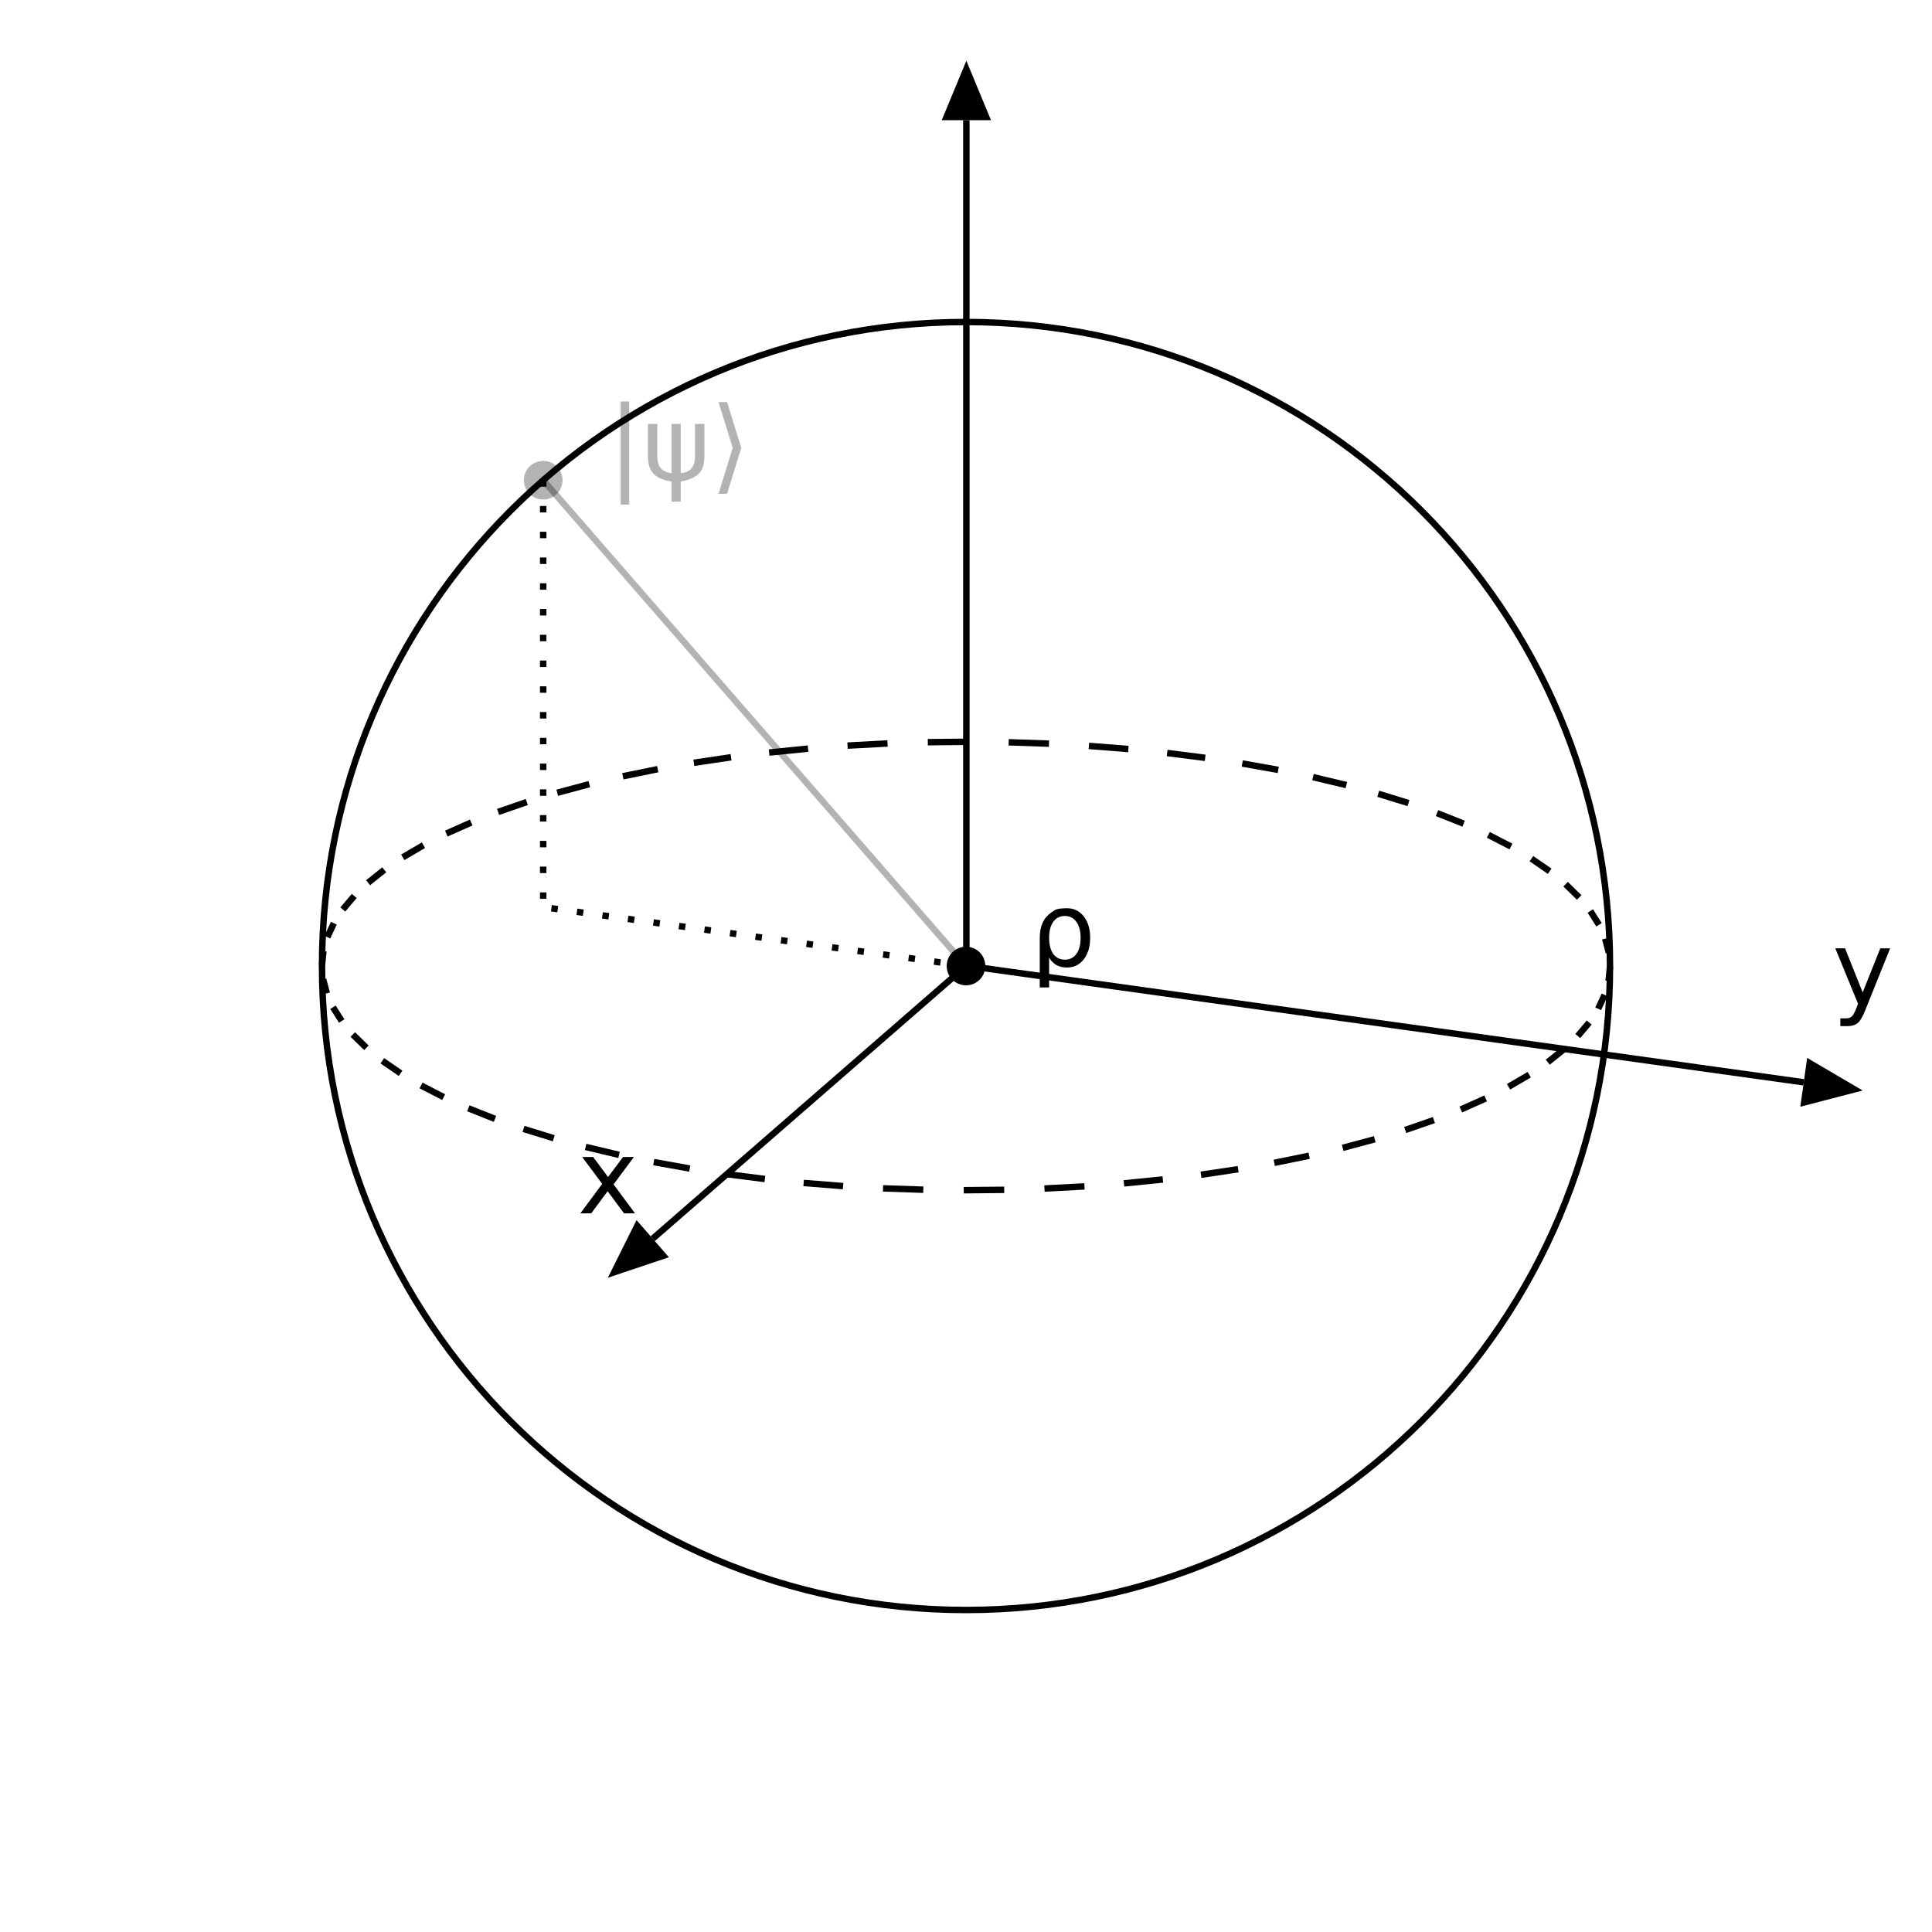
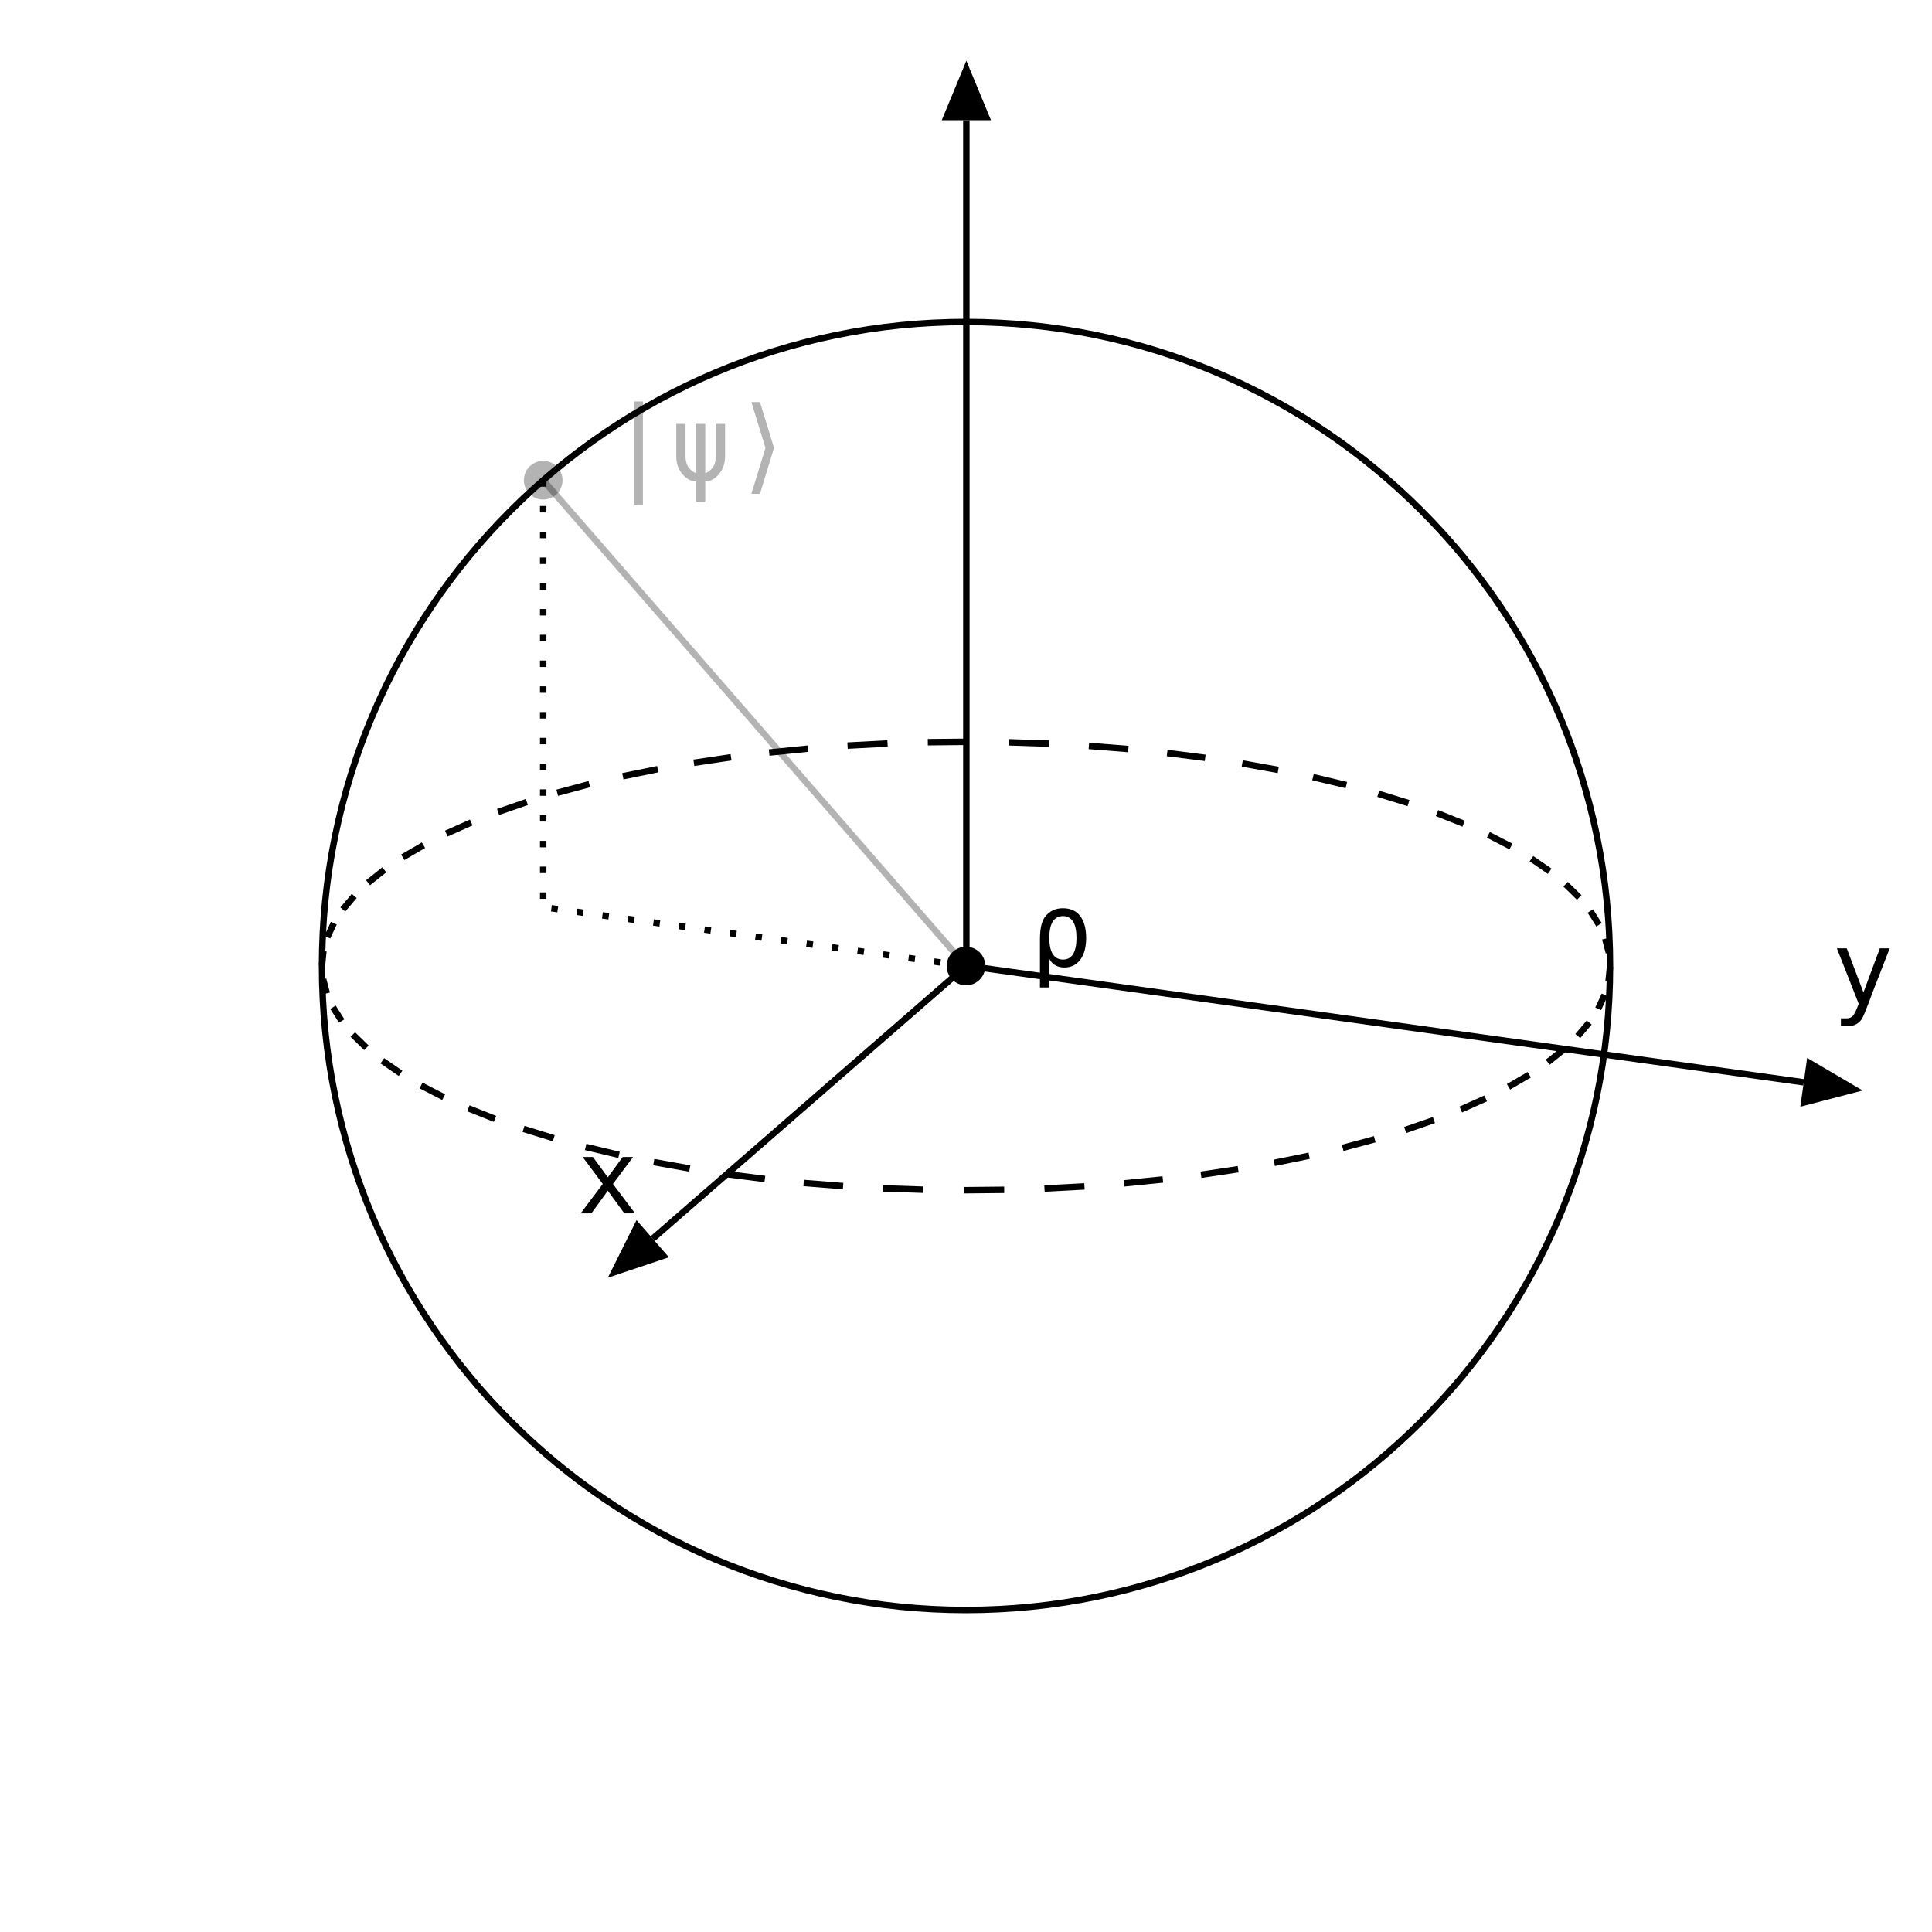
<svg xmlns="http://www.w3.org/2000/svg" xmlns:xlink="http://www.w3.org/1999/xlink" width="300" height="300" viewBox="0 0 300 300">
  <defs>
    <g>
      <g id="glyph-302266-0-0">
-         <path d="M 8.781 -8.75 L 5.625 -4.5 L 8.953 0 L 7.25 0 L 4.703 -3.438 L 2.156 0 L 0.469 0 L 3.859 -4.578 L 0.75 -8.75 L 2.453 -8.75 L 4.766 -5.641 L 7.094 -8.75 Z M 8.781 -8.75 " />
+         <path d="M 8.734 -8.75 L 5.609 -4.562 L 9.047 0 L 7.375 0 L 4.812 -3.516 L 2.266 0 L 0.594 0 L 4.031 -4.562 L 0.906 -8.75 L 2.5 -8.75 L 4.812 -5.594 L 7.125 -8.75 Z M 8.734 -8.75 " />
      </g>
-       <g id="glyph-302266-0-1">
-         <path d="M 5.156 0.812 C 4.75 1.852 4.352 2.531 3.969 2.844 C 3.582 3.164 3.066 3.328 2.422 3.328 L 1.266 3.328 L 1.266 2.125 L 2.109 2.125 C 2.504 2.125 2.812 2.031 3.031 1.844 C 3.25 1.656 3.492 1.211 3.766 0.516 L 4.016 -0.141 L 0.484 -8.75 L 2 -8.75 L 4.734 -1.906 L 7.469 -8.75 L 9 -8.75 Z M 5.156 0.812 " />
+       <g id="glyph-302266-1-0">
+         <path d="M 6.703 -2.812 C 6.461 -2.207 6.16 -1.406 5.797 -0.406 C 5.273 0.969 4.926 1.805 4.75 2.109 C 4.508 2.516 4.207 2.816 3.844 3.016 C 3.488 3.223 3.07 3.328 2.594 3.328 L 1.438 3.328 L 1.438 2.125 L 2.297 2.125 C 2.711 2.125 3.039 2 3.281 1.75 C 3.52 1.508 3.828 0.879 4.203 -0.141 L 0.812 -8.75 L 2.344 -8.75 L 4.938 -1.906 L 7.484 -8.75 L 9.016 -8.75 Z M 6.703 -2.812 " />
      </g>
-       <g id="glyph-302266-0-2">
-         <path d="M 3.359 -12.234 L 3.359 3.781 L 2.031 3.781 L 2.031 -12.234 Z M 3.359 -12.234 " />
+       <g id="glyph-302266-2-0">
+         <path d="M 5.484 -12.234 L 5.484 3.781 L 4.141 3.781 L 4.141 -12.234 Z M 5.484 -12.234 " />
      </g>
-       <g id="glyph-302266-0-3">
-         <path d="M 4.547 0.203 C 3.336 0.004 2.457 -0.348 1.906 -0.859 C 1.219 -1.473 0.875 -2.414 0.875 -3.688 L 0.875 -8.75 L 2.328 -8.75 L 2.328 -3.734 C 2.328 -2.785 2.551 -2.113 3 -1.719 C 3.383 -1.375 3.898 -1.164 4.547 -1.094 L 4.547 -8.75 L 5.969 -8.75 L 5.969 -1.094 C 6.656 -1.164 7.172 -1.375 7.516 -1.719 C 7.961 -2.156 8.188 -2.832 8.188 -3.75 L 8.188 -8.75 L 9.641 -8.75 L 9.641 -3.688 C 9.641 -2.375 9.297 -1.43 8.609 -0.859 C 7.992 -0.348 7.113 0 5.969 0.188 L 5.969 3.328 L 4.547 3.328 Z M 4.547 0.203 " />
+       <g id="glyph-302266-2-1">
+         <path d="M 5.531 -1.094 C 5.863 -1.207 6.191 -1.43 6.516 -1.766 C 6.953 -2.223 7.172 -2.883 7.172 -3.75 C 7.172 -3.75 7.172 -5.414 7.172 -8.75 L 8.609 -8.75 L 8.609 -3.688 C 8.609 -2.562 8.27 -1.625 7.594 -0.875 C 6.969 -0.164 6.281 0.191 5.531 0.203 C 5.531 0.203 5.531 1.242 5.531 3.328 L 4.109 3.328 L 4.109 0.203 C 3.359 0.191 2.672 -0.164 2.047 -0.875 C 1.367 -1.625 1.031 -2.562 1.031 -3.688 L 1.031 -8.75 L 2.469 -8.75 L 2.469 -3.75 C 2.469 -2.883 2.688 -2.223 3.125 -1.766 C 3.445 -1.43 3.773 -1.207 4.109 -1.094 L 4.109 -8.75 L 5.531 -8.75 Z M 5.531 -1.094 " />
      </g>
-       <g id="glyph-302266-0-4">
-         <path d="M 4.812 -5.016 L 2.609 2.109 L 1.281 2.109 L 3.484 -5.016 L 1.281 -12.141 L 2.609 -12.141 Z M 4.812 -5.016 " />
+       <g id="glyph-302266-2-2">
+         <path d="M 6.578 -5.016 L 4.391 2.109 L 3.062 2.109 L 5.25 -5.016 L 3.062 -12.141 L 4.391 -12.141 Z M 6.578 -5.016 " />
      </g>
-       <g id="glyph-302266-0-5">
-         <path d="M 2.156 -7.188 C 2.477 -7.719 3.031 -8.219 3.812 -8.688 C 4.125 -8.875 4.754 -8.969 5.703 -8.969 C 6.766 -8.969 7.625 -8.547 8.281 -7.703 C 8.945 -6.859 9.281 -5.75 9.281 -4.375 C 9.281 -3 8.945 -1.883 8.281 -1.031 C 7.625 -0.188 6.766 0.234 5.703 0.234 C 5.055 0.234 4.504 0.109 4.047 -0.141 C 3.586 -0.398 3.207 -0.789 2.906 -1.312 L 2.906 3.328 L 1.453 3.328 L 1.453 -4.297 C 1.453 -5.492 1.688 -6.457 2.156 -7.188 Z M 7.797 -4.375 C 7.797 -5.426 7.578 -6.254 7.141 -6.859 C 6.703 -7.461 6.102 -7.766 5.344 -7.766 C 4.582 -7.766 3.984 -7.461 3.547 -6.859 C 3.117 -6.254 2.906 -5.426 2.906 -4.375 C 2.906 -3.312 3.117 -2.477 3.547 -1.875 C 3.984 -1.281 4.582 -0.984 5.344 -0.984 C 6.102 -0.984 6.703 -1.281 7.141 -1.875 C 7.578 -2.477 7.797 -3.312 7.797 -4.375 Z M 7.797 -4.375 " />
+       <g id="glyph-302266-3-0">
+         <path d="M 5.031 -8.969 C 6.238 -8.969 7.145 -8.555 7.75 -7.734 C 8.352 -6.922 8.656 -5.789 8.656 -4.344 C 8.656 -2.914 8.352 -1.797 7.75 -0.984 C 7.145 -0.172 6.316 0.234 5.266 0.234 C 4.734 0.234 4.27 0.117 3.875 -0.109 C 3.477 -0.336 3.164 -0.672 2.938 -1.109 L 2.938 3.328 L 1.484 3.328 L 1.484 -4.219 C 1.484 -5.863 1.77 -7.035 2.344 -7.734 C 3.031 -8.555 3.926 -8.969 5.031 -8.969 Z M 7.156 -4.375 C 7.156 -5.488 6.977 -6.328 6.625 -6.891 C 6.27 -7.461 5.75 -7.75 5.062 -7.75 C 4.363 -7.75 3.832 -7.461 3.469 -6.891 C 3.113 -6.316 2.938 -5.477 2.938 -4.375 C 2.938 -3.27 3.113 -2.43 3.469 -1.859 C 3.832 -1.285 4.363 -1 5.062 -1 C 5.75 -1 6.27 -1.281 6.625 -1.844 C 6.977 -2.414 7.156 -3.258 7.156 -4.375 Z M 7.156 -4.375 " />
      </g>
    </g>
  </defs>
  <path fill="none" stroke-width="1" stroke-linecap="butt" stroke-linejoin="miter" stroke="rgb(0%, 0%, 0%)" stroke-opacity="1" stroke-miterlimit="10" d="M 250 150 C 250 205.227 205.227 250 150 250 C 94.773 250 50 205.227 50 150 C 50 94.773 94.773 50 150 50 C 205.227 50 250 94.773 250 150 Z M 250 150 " />
  <path fill="none" stroke-width="1" stroke-linecap="butt" stroke-linejoin="miter" stroke="rgb(0%, 0%, 0%)" stroke-opacity="1" stroke-miterlimit="10" d="M 112.859 182.324 L 118.766 183.074 " />
  <path fill="none" stroke-width="1" stroke-linecap="butt" stroke-linejoin="miter" stroke="rgb(0%, 0%, 0%)" stroke-opacity="1" stroke-miterlimit="10" d="M 124.789 183.691 L 130.918 184.176 " />
  <path fill="none" stroke-width="1" stroke-linecap="butt" stroke-linejoin="miter" stroke="rgb(0%, 0%, 0%)" stroke-opacity="1" stroke-miterlimit="10" d="M 137.117 184.527 L 143.371 184.738 " />
  <path fill="none" stroke-width="1" stroke-linecap="butt" stroke-linejoin="miter" stroke="rgb(0%, 0%, 0%)" stroke-opacity="1" stroke-miterlimit="10" d="M 149.648 184.816 L 155.93 184.754 " />
  <path fill="none" stroke-width="1" stroke-linecap="butt" stroke-linejoin="miter" stroke="rgb(0%, 0%, 0%)" stroke-opacity="1" stroke-miterlimit="10" d="M 162.184 184.555 L 168.395 184.223 " />
  <path fill="none" stroke-width="1" stroke-linecap="butt" stroke-linejoin="miter" stroke="rgb(0%, 0%, 0%)" stroke-opacity="1" stroke-miterlimit="10" d="M 174.527 183.754 L 180.566 183.148 " />
  <path fill="none" stroke-width="1" stroke-linecap="butt" stroke-linejoin="miter" stroke="rgb(0%, 0%, 0%)" stroke-opacity="1" stroke-miterlimit="10" d="M 186.484 182.414 L 192.258 181.555 " />
  <path fill="none" stroke-width="1" stroke-linecap="butt" stroke-linejoin="miter" stroke="rgb(0%, 0%, 0%)" stroke-opacity="1" stroke-miterlimit="10" d="M 197.867 180.566 L 203.285 179.461 " />
  <path fill="none" stroke-width="1" stroke-linecap="butt" stroke-linejoin="miter" stroke="rgb(0%, 0%, 0%)" stroke-opacity="1" stroke-miterlimit="10" d="M 208.492 178.238 L 213.473 176.902 " />
  <path fill="none" stroke-width="1" stroke-linecap="butt" stroke-linejoin="miter" stroke="rgb(0%, 0%, 0%)" stroke-opacity="1" stroke-miterlimit="10" d="M 218.199 175.465 L 222.656 173.922 " />
  <path fill="none" stroke-width="1" stroke-linecap="butt" stroke-linejoin="miter" stroke="rgb(0%, 0%, 0%)" stroke-opacity="1" stroke-miterlimit="10" d="M 226.828 172.285 L 230.695 170.562 " />
  <path fill="none" stroke-width="1" stroke-linecap="butt" stroke-linejoin="miter" stroke="rgb(0%, 0%, 0%)" stroke-opacity="1" stroke-miterlimit="10" d="M 234.242 168.758 L 237.461 166.879 " />
  <path fill="none" stroke-width="1" stroke-linecap="butt" stroke-linejoin="miter" stroke="rgb(0%, 0%, 0%)" stroke-opacity="1" stroke-miterlimit="10" d="M 240.332 164.934 L 242.848 162.93 " />
  <path fill="none" stroke-width="1" stroke-linecap="butt" stroke-linejoin="miter" stroke="rgb(0%, 0%, 0%)" stroke-opacity="1" stroke-miterlimit="10" d="M 244.996 160.875 L 246.77 158.777 " />
  <path fill="none" stroke-width="1" stroke-linecap="butt" stroke-linejoin="miter" stroke="rgb(0%, 0%, 0%)" stroke-opacity="1" stroke-miterlimit="10" d="M 248.164 156.645 L 249.168 154.484 " />
  <path fill="none" stroke-width="1" stroke-linecap="butt" stroke-linejoin="miter" stroke="rgb(0%, 0%, 0%)" stroke-opacity="1" stroke-miterlimit="10" d="M 249.781 152.309 L 250 150.121 " />
  <path fill="none" stroke-width="1" stroke-linecap="butt" stroke-linejoin="miter" stroke="rgb(0%, 0%, 0%)" stroke-opacity="1" stroke-miterlimit="10" d="M 249.824 147.938 L 249.254 145.758 " />
  <path fill="none" stroke-width="1" stroke-linecap="butt" stroke-linejoin="miter" stroke="rgb(0%, 0%, 0%)" stroke-opacity="1" stroke-miterlimit="10" d="M 248.293 143.598 L 246.945 141.461 " />
  <path fill="none" stroke-width="1" stroke-linecap="butt" stroke-linejoin="miter" stroke="rgb(0%, 0%, 0%)" stroke-opacity="1" stroke-miterlimit="10" d="M 245.215 139.359 L 243.105 137.297 " />
  <path fill="none" stroke-width="1" stroke-linecap="butt" stroke-linejoin="miter" stroke="rgb(0%, 0%, 0%)" stroke-opacity="1" stroke-miterlimit="10" d="M 240.633 135.285 L 237.801 133.336 " />
  <path fill="none" stroke-width="1" stroke-linecap="butt" stroke-linejoin="miter" stroke="rgb(0%, 0%, 0%)" stroke-opacity="1" stroke-miterlimit="10" d="M 234.621 131.449 L 231.109 129.637 " />
  <path fill="none" stroke-width="1" stroke-linecap="butt" stroke-linejoin="miter" stroke="rgb(0%, 0%, 0%)" stroke-opacity="1" stroke-miterlimit="10" d="M 227.273 127.902 L 223.137 126.258 " />
  <path fill="none" stroke-width="1" stroke-linecap="butt" stroke-linejoin="miter" stroke="rgb(0%, 0%, 0%)" stroke-opacity="1" stroke-miterlimit="10" d="M 218.711 124.703 L 214.012 123.254 " />
  <path fill="none" stroke-width="1" stroke-linecap="butt" stroke-linejoin="miter" stroke="rgb(0%, 0%, 0%)" stroke-opacity="1" stroke-miterlimit="10" d="M 209.062 121.906 L 203.879 120.672 " />
  <path fill="none" stroke-width="1" stroke-linecap="butt" stroke-linejoin="miter" stroke="rgb(0%, 0%, 0%)" stroke-opacity="1" stroke-miterlimit="10" d="M 198.484 119.551 L 192.895 118.551 " />
  <path fill="none" stroke-width="1" stroke-linecap="butt" stroke-linejoin="miter" stroke="rgb(0%, 0%, 0%)" stroke-opacity="1" stroke-miterlimit="10" d="M 187.141 117.676 L 181.234 116.926 " />
  <path fill="none" stroke-width="1" stroke-linecap="butt" stroke-linejoin="miter" stroke="rgb(0%, 0%, 0%)" stroke-opacity="1" stroke-miterlimit="10" d="M 175.211 116.309 L 169.082 115.824 " />
  <path fill="none" stroke-width="1" stroke-linecap="butt" stroke-linejoin="miter" stroke="rgb(0%, 0%, 0%)" stroke-opacity="1" stroke-miterlimit="10" d="M 162.883 115.473 L 156.629 115.262 " />
  <path fill="none" stroke-width="1" stroke-linecap="butt" stroke-linejoin="miter" stroke="rgb(0%, 0%, 0%)" stroke-opacity="1" stroke-miterlimit="10" d="M 150.352 115.184 L 144.07 115.246 " />
  <path fill="none" stroke-width="1" stroke-linecap="butt" stroke-linejoin="miter" stroke="rgb(0%, 0%, 0%)" stroke-opacity="1" stroke-miterlimit="10" d="M 137.816 115.445 L 131.605 115.777 " />
  <path fill="none" stroke-width="1" stroke-linecap="butt" stroke-linejoin="miter" stroke="rgb(0%, 0%, 0%)" stroke-opacity="1" stroke-miterlimit="10" d="M 125.473 116.246 L 119.434 116.852 " />
  <path fill="none" stroke-width="1" stroke-linecap="butt" stroke-linejoin="miter" stroke="rgb(0%, 0%, 0%)" stroke-opacity="1" stroke-miterlimit="10" d="M 113.516 117.586 L 107.742 118.445 " />
  <path fill="none" stroke-width="1" stroke-linecap="butt" stroke-linejoin="miter" stroke="rgb(0%, 0%, 0%)" stroke-opacity="1" stroke-miterlimit="10" d="M 102.133 119.434 L 96.715 120.539 " />
  <path fill="none" stroke-width="1" stroke-linecap="butt" stroke-linejoin="miter" stroke="rgb(0%, 0%, 0%)" stroke-opacity="1" stroke-miterlimit="10" d="M 91.508 121.762 L 86.527 123.098 " />
  <path fill="none" stroke-width="1" stroke-linecap="butt" stroke-linejoin="miter" stroke="rgb(0%, 0%, 0%)" stroke-opacity="1" stroke-miterlimit="10" d="M 81.801 124.535 L 77.344 126.078 " />
  <path fill="none" stroke-width="1" stroke-linecap="butt" stroke-linejoin="miter" stroke="rgb(0%, 0%, 0%)" stroke-opacity="1" stroke-miterlimit="10" d="M 73.172 127.715 L 69.305 129.438 " />
  <path fill="none" stroke-width="1" stroke-linecap="butt" stroke-linejoin="miter" stroke="rgb(0%, 0%, 0%)" stroke-opacity="1" stroke-miterlimit="10" d="M 65.758 131.242 L 62.539 133.121 " />
  <path fill="none" stroke-width="1" stroke-linecap="butt" stroke-linejoin="miter" stroke="rgb(0%, 0%, 0%)" stroke-opacity="1" stroke-miterlimit="10" d="M 59.668 135.066 L 57.152 137.07 " />
  <path fill="none" stroke-width="1" stroke-linecap="butt" stroke-linejoin="miter" stroke="rgb(0%, 0%, 0%)" stroke-opacity="1" stroke-miterlimit="10" d="M 55.004 139.125 L 53.23 141.223 " />
  <path fill="none" stroke-width="1" stroke-linecap="butt" stroke-linejoin="miter" stroke="rgb(0%, 0%, 0%)" stroke-opacity="1" stroke-miterlimit="10" d="M 51.836 143.355 L 50.832 145.516 " />
  <path fill="none" stroke-width="1" stroke-linecap="butt" stroke-linejoin="miter" stroke="rgb(0%, 0%, 0%)" stroke-opacity="1" stroke-miterlimit="10" d="M 50.219 147.691 L 50 149.879 " />
  <path fill="none" stroke-width="1" stroke-linecap="butt" stroke-linejoin="miter" stroke="rgb(0%, 0%, 0%)" stroke-opacity="1" stroke-miterlimit="10" d="M 50.176 152.062 L 50.746 154.242 " />
  <path fill="none" stroke-width="1" stroke-linecap="butt" stroke-linejoin="miter" stroke="rgb(0%, 0%, 0%)" stroke-opacity="1" stroke-miterlimit="10" d="M 51.707 156.402 L 53.055 158.539 " />
  <path fill="none" stroke-width="1" stroke-linecap="butt" stroke-linejoin="miter" stroke="rgb(0%, 0%, 0%)" stroke-opacity="1" stroke-miterlimit="10" d="M 54.785 160.641 L 56.895 162.703 " />
  <path fill="none" stroke-width="1" stroke-linecap="butt" stroke-linejoin="miter" stroke="rgb(0%, 0%, 0%)" stroke-opacity="1" stroke-miterlimit="10" d="M 59.367 164.715 L 62.199 166.664 " />
  <path fill="none" stroke-width="1" stroke-linecap="butt" stroke-linejoin="miter" stroke="rgb(0%, 0%, 0%)" stroke-opacity="1" stroke-miterlimit="10" d="M 65.379 168.551 L 68.891 170.363 " />
  <path fill="none" stroke-width="1" stroke-linecap="butt" stroke-linejoin="miter" stroke="rgb(0%, 0%, 0%)" stroke-opacity="1" stroke-miterlimit="10" d="M 72.727 172.098 L 76.863 173.742 " />
  <path fill="none" stroke-width="1" stroke-linecap="butt" stroke-linejoin="miter" stroke="rgb(0%, 0%, 0%)" stroke-opacity="1" stroke-miterlimit="10" d="M 81.289 175.297 L 85.988 176.746 " />
  <path fill="none" stroke-width="1" stroke-linecap="butt" stroke-linejoin="miter" stroke="rgb(0%, 0%, 0%)" stroke-opacity="1" stroke-miterlimit="10" d="M 90.938 178.094 L 96.121 179.328 " />
  <path fill="none" stroke-width="1" stroke-linecap="butt" stroke-linejoin="miter" stroke="rgb(0%, 0%, 0%)" stroke-opacity="1" stroke-miterlimit="10" d="M 101.516 180.449 L 107.105 181.449 " />
  <path fill="none" stroke-width="1" stroke-linecap="butt" stroke-linejoin="miter" stroke="rgb(0%, 0%, 0%)" stroke-opacity="1" stroke-miterlimit="10" d="M 150.055 149.953 L 101.352 192.34 " />
  <path fill-rule="nonzero" fill="rgb(0%, 0%, 0%)" fill-opacity="1" d="M 103.867 195.227 L 94.383 198.406 L 98.84 189.457 " />
  <g fill="rgb(0%, 0%, 0%)" fill-opacity="1">
-     <use xlink:href="#glyph-302266-0-0" x="89.65" y="188.407" />
+     <use xlink:href="#glyph-302266-0-0" x="89.568" y="188.407" />
  </g>
  <path fill="none" stroke-width="1" stroke-linecap="butt" stroke-linejoin="miter" stroke="rgb(0%, 0%, 0%)" stroke-opacity="1" stroke-miterlimit="10" d="M 150.055 149.953 L 280.082 168.059 " />
  <path fill-rule="nonzero" fill="rgb(0%, 0%, 0%)" fill-opacity="1" d="M 280.613 164.27 L 289.234 169.332 L 279.555 171.852 " />
  <g fill="rgb(0%, 0%, 0%)" fill-opacity="1">
-     <use xlink:href="#glyph-302266-0-1" x="284.5" y="156.006" />
+     <use xlink:href="#glyph-302266-1-0" x="284.418" y="156.006" />
  </g>
  <path fill="none" stroke-width="1" stroke-linecap="butt" stroke-linejoin="miter" stroke="rgb(0%, 0%, 0%)" stroke-opacity="1" stroke-miterlimit="10" d="M 150.055 149.953 L 150.055 18.668 " />
  <path fill-rule="nonzero" fill="rgb(0%, 0%, 0%)" fill-opacity="1" d="M 146.23 18.668 L 150.055 9.43 L 153.883 18.668 " />
  <path fill-rule="nonzero" fill="rgb(0%, 0%, 0%)" fill-opacity="0.3" d="M 87.348 74.57 C 87.348 76.227 86.004 77.57 84.348 77.57 C 82.691 77.57 81.348 76.227 81.348 74.57 C 81.348 72.914 82.691 71.57 84.348 71.57 C 86.004 71.57 87.348 72.914 87.348 74.57 Z M 87.348 74.57 " />
  <g fill="rgb(0%, 0%, 0%)" fill-opacity="0.3">
-     <use xlink:href="#glyph-302266-0-2" x="94.347" y="74.57" />
-     <use xlink:href="#glyph-302266-0-3" x="99.737" y="74.57" />
-     <use xlink:href="#glyph-302266-0-4" x="110.292" y="74.57" />
+     <use xlink:href="#glyph-302266-2-0" x="94.347" y="74.57" />
+     <use xlink:href="#glyph-302266-2-1" x="103.98" y="74.57" />
+     <use xlink:href="#glyph-302266-2-2" x="113.612" y="74.57" />
  </g>
  <path fill="none" stroke-width="1" stroke-linecap="butt" stroke-linejoin="miter" stroke="rgb(0%, 0%, 0%)" stroke-opacity="0.3" stroke-miterlimit="10" d="M 150 150 L 84.348 74.57 " />
  <path fill="none" stroke-width="1" stroke-linecap="butt" stroke-linejoin="miter" stroke="rgb(0%, 0%, 0%)" stroke-opacity="1" stroke-dasharray="1 3" stroke-miterlimit="10" d="M 84.348 74.57 L 84.348 140.855 " />
  <path fill="none" stroke-width="1" stroke-linecap="butt" stroke-linejoin="miter" stroke="rgb(0%, 0%, 0%)" stroke-opacity="1" stroke-dasharray="1 3" stroke-miterlimit="10" d="M 150 150 L 84.348 140.855 " />
  <path fill-rule="nonzero" fill="rgb(0%, 0%, 0%)" fill-opacity="1" d="M 153 150 C 153 151.656 151.656 153 150 153 C 148.344 153 147 151.656 147 150 C 147 148.344 148.344 147 150 147 C 151.656 147 153 148.344 153 150 Z M 153 150 " />
  <g fill="rgb(0%, 0%, 0%)" fill-opacity="1">
-     <use xlink:href="#glyph-302266-0-5" x="160" y="150" />
+     <use xlink:href="#glyph-302266-3-0" x="160" y="150" />
  </g>
  <path fill="none" stroke-width="1" stroke-linecap="butt" stroke-linejoin="miter" stroke="rgb(0%, 0%, 0%)" stroke-opacity="1" stroke-miterlimit="10" d="M 150 150 L 150 150 " />
  <path fill="none" stroke-width="1" stroke-linecap="butt" stroke-linejoin="miter" stroke="rgb(0%, 0%, 0%)" stroke-opacity="1" stroke-dasharray="1 3" stroke-miterlimit="10" d="M 150 150 L 150 150 " />
  <path fill="none" stroke-width="1" stroke-linecap="butt" stroke-linejoin="miter" stroke="rgb(0%, 0%, 0%)" stroke-opacity="1" stroke-dasharray="1 3" stroke-miterlimit="10" d="M 150 150 L 150 150 " />
</svg>
